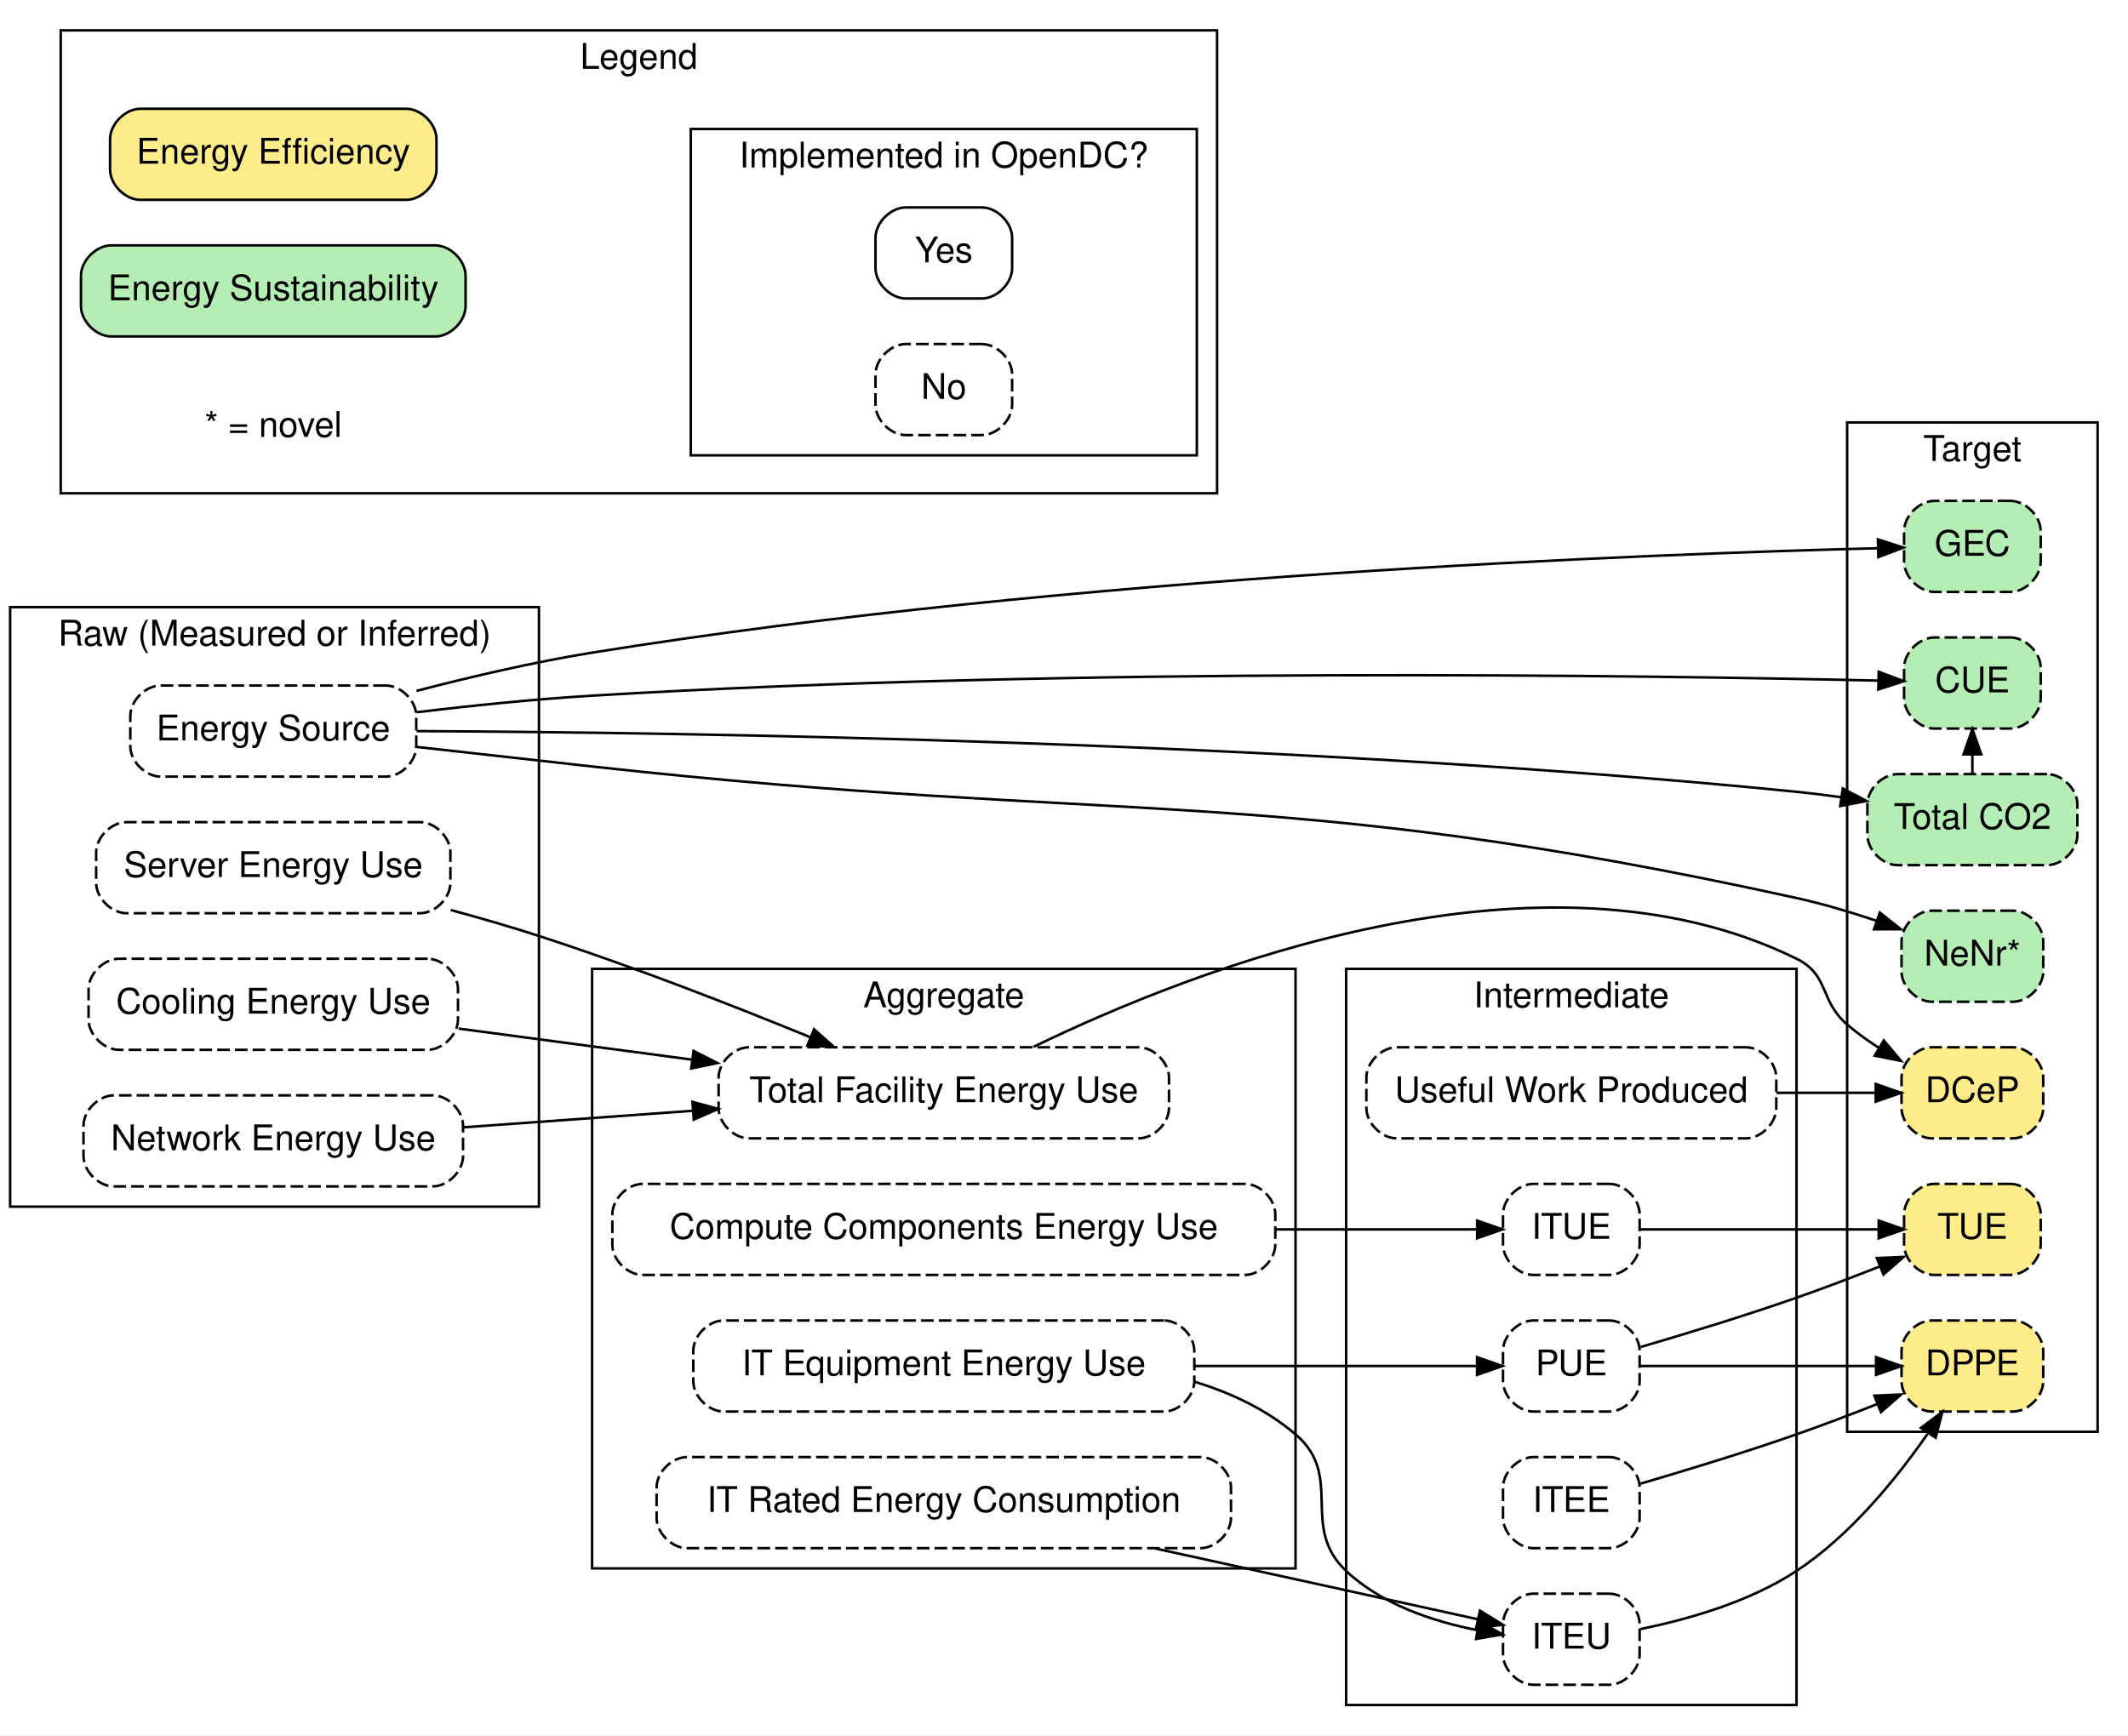
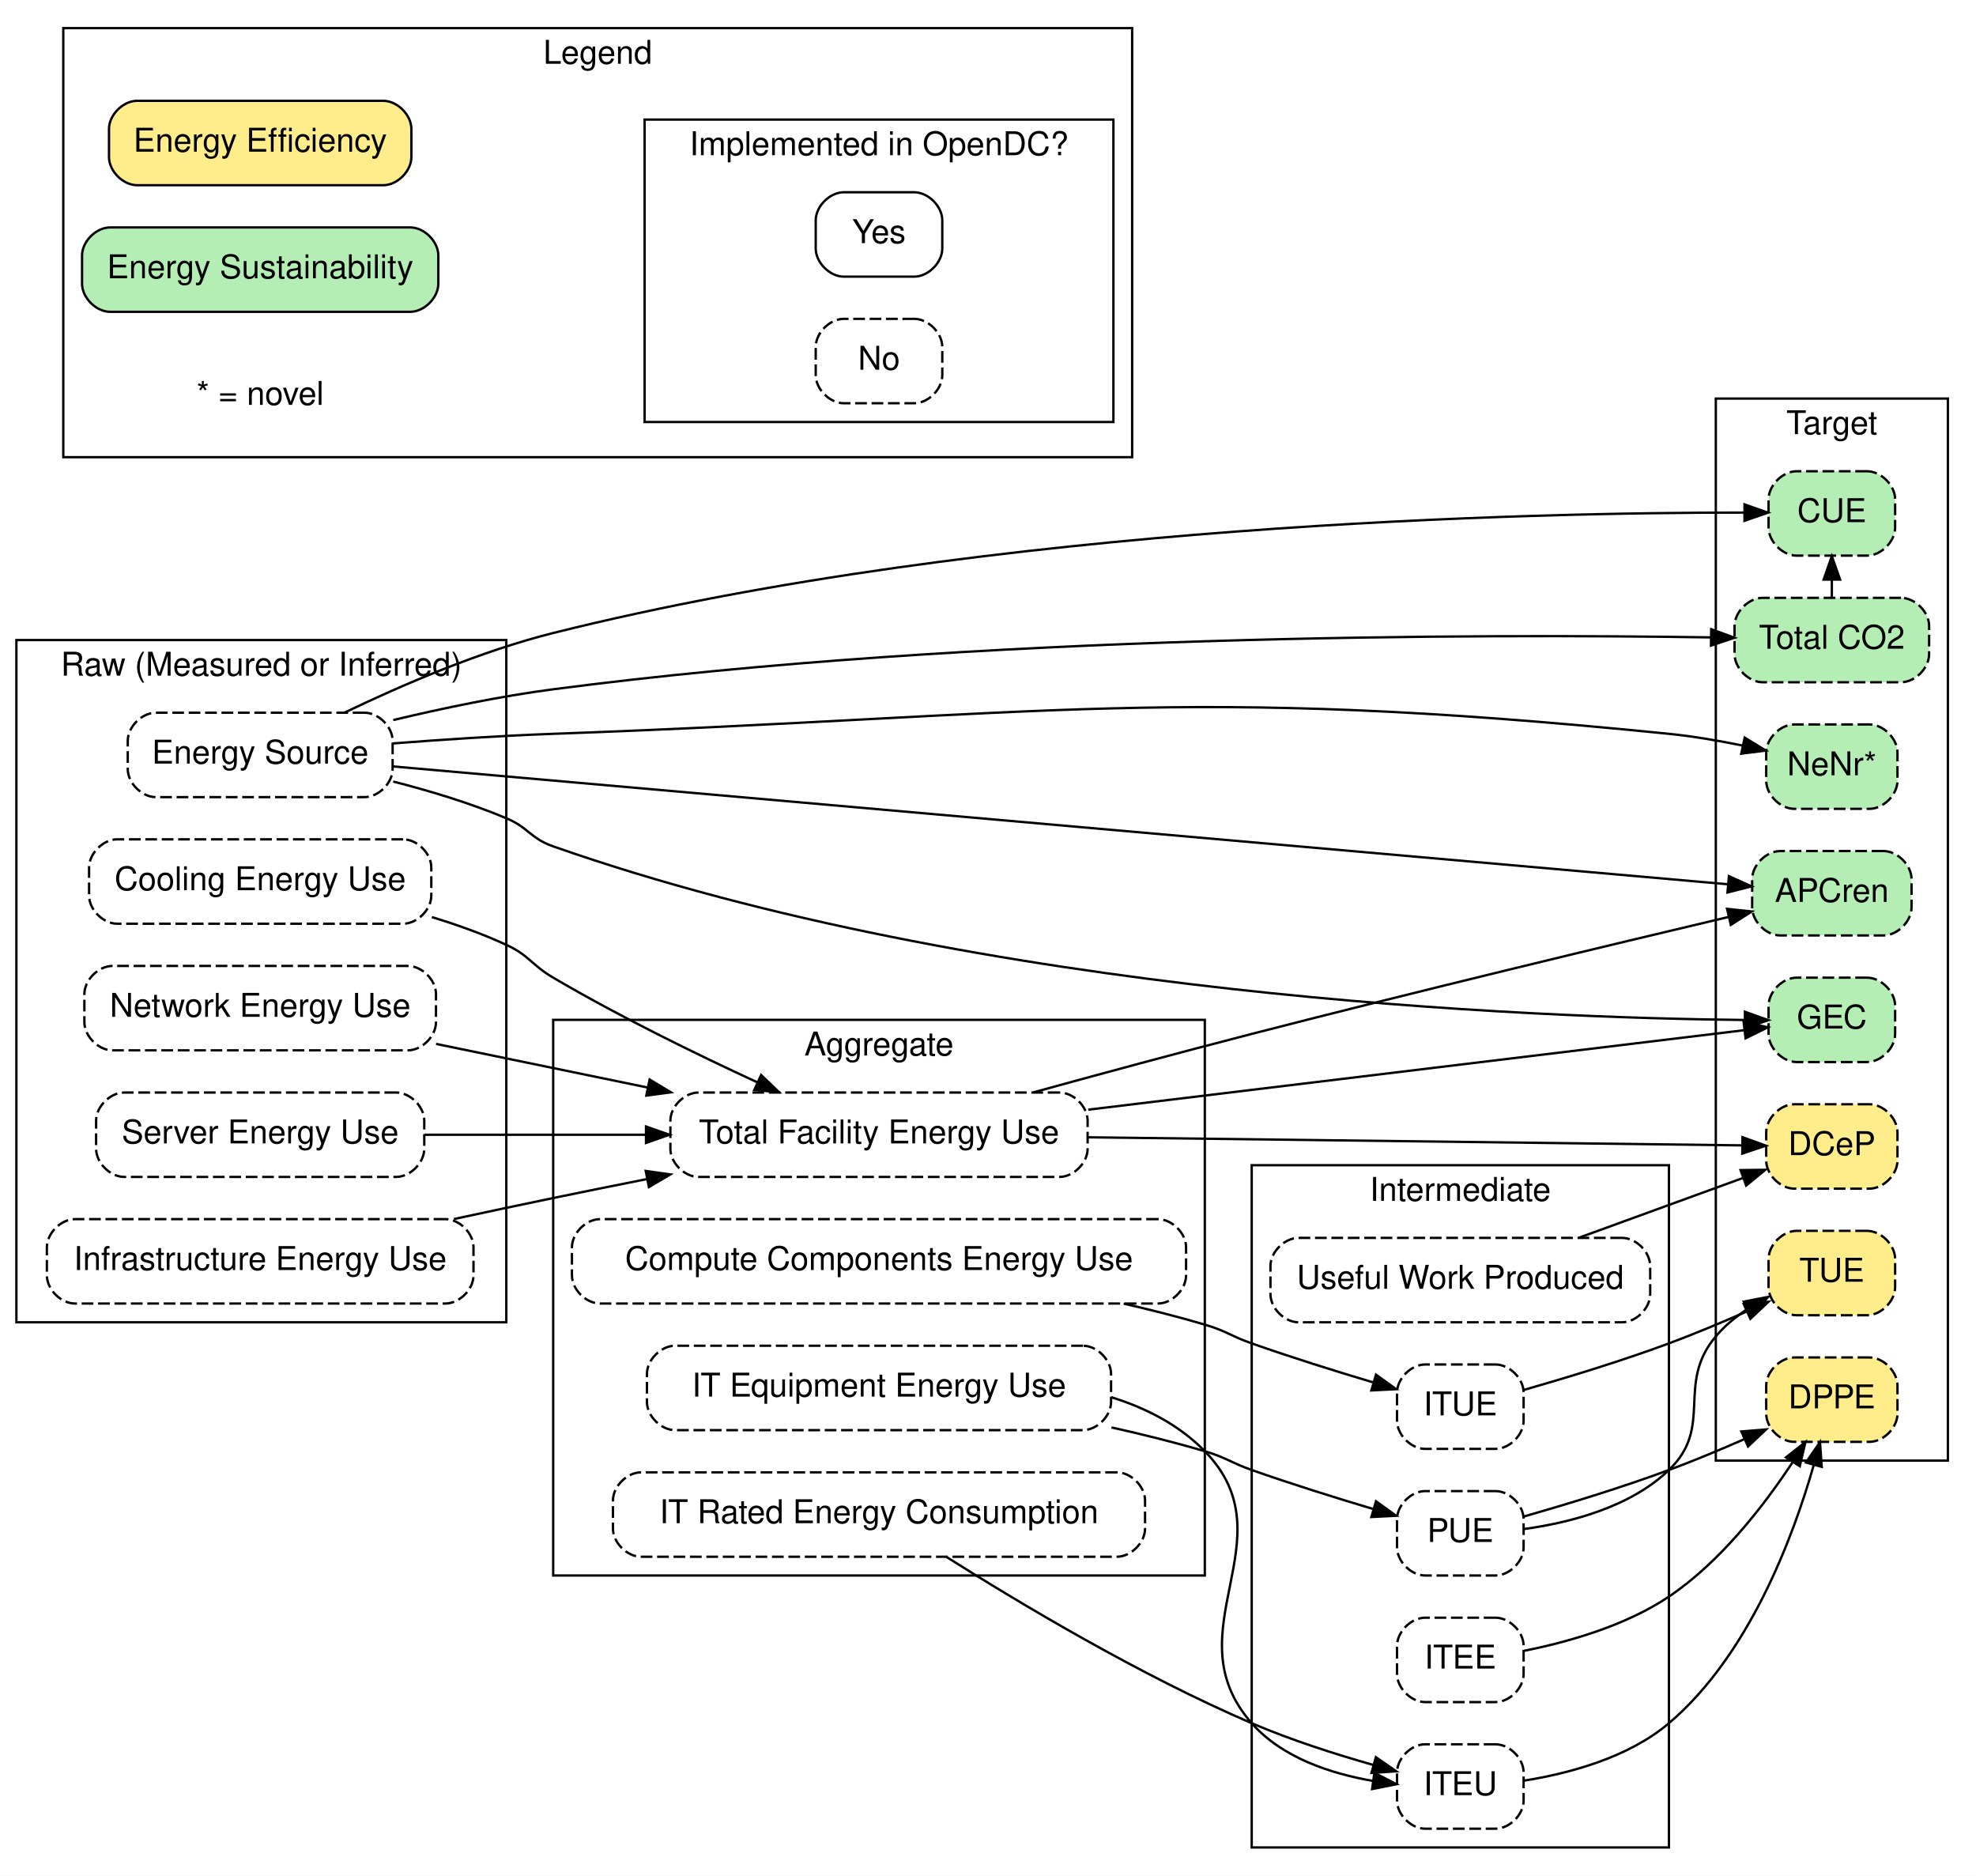
- <svg xmlns="http://www.w3.org/2000/svg" xmlns:xlink="http://www.w3.org/1999/xlink" width="841pt" height="686pt" viewBox="0.00 0.00 841.00 686.00">
-   <g id="graph0" class="graph" transform="scale(1 1) rotate(0) translate(4 682)">
-     <polygon fill="white" stroke="transparent" points="-4,4 -4,-682 837,-682 837,4 -4,4" />
+ <svg xmlns="http://www.w3.org/2000/svg" xmlns:xlink="http://www.w3.org/1999/xlink" width="843pt" height="800pt" viewBox="0.00 0.00 843.00 800.00">
+   <g id="graph0" class="graph" transform="scale(1 1) rotate(0) translate(4 796)">
+     <polygon fill="white" stroke="transparent" points="-4,4 -4,-796 839,-796 839,4 -4,4" />
    <g id="clust3" class="cluster">
-       <polygon fill="none" stroke="black" points="528,-8 528,-299 706,-299 706,-8 528,-8" />
-       <text text-anchor="middle" x="617" y="-283.8" font-family="Helvetica,Arial,sans-serif" font-size="14.00">Intermediate</text>
+       <polygon fill="none" stroke="black" points="530,-8 530,-299 708,-299 708,-8 530,-8" />
+       <text text-anchor="middle" x="619" y="-283.8" font-family="Helvetica,Arial,sans-serif" font-size="14.00">Intermediate</text>
    </g>
    <g id="clust2" class="cluster">
-       <polygon fill="none" stroke="black" points="230,-62 230,-299 508,-299 508,-62 230,-62" />
-       <text text-anchor="middle" x="369" y="-283.8" font-family="Helvetica,Arial,sans-serif" font-size="14.00">Aggregate</text>
+       <polygon fill="none" stroke="black" points="232,-124 232,-361 510,-361 510,-124 232,-124" />
+       <text text-anchor="middle" x="371" y="-345.8" font-family="Helvetica,Arial,sans-serif" font-size="14.00">Aggregate</text>
    </g>
    <g id="clust1" class="cluster">
-       <polygon fill="none" stroke="black" points="0,-205 0,-442 209,-442 209,-205 0,-205" />
-       <text text-anchor="middle" x="104.5" y="-426.8" font-family="Helvetica,Arial,sans-serif" font-size="14.00">  Raw (Measured or Inferred)  </text>
+       <polygon fill="none" stroke="black" points="3,-232 3,-523 212,-523 212,-232 3,-232" />
+       <text text-anchor="middle" x="107.5" y="-507.8" font-family="Helvetica,Arial,sans-serif" font-size="14.00">  Raw (Measured or Inferred)  </text>
    </g>
    <g id="clust4" class="cluster">
-       <polygon fill="none" stroke="black" points="726,-116 726,-515 825,-515 825,-116 726,-116" />
-       <text text-anchor="middle" x="775.5" y="-499.8" font-family="Helvetica,Arial,sans-serif" font-size="14.00">Target</text>
+       <polygon fill="none" stroke="black" points="728,-173 728,-626 827,-626 827,-173 728,-173" />
+       <text text-anchor="middle" x="777.5" y="-610.8" font-family="Helvetica,Arial,sans-serif" font-size="14.00">Target</text>
    </g>
    <g id="clust5" class="cluster">
-       <polygon fill="none" stroke="black" points="20,-487 20,-670 477,-670 477,-487 20,-487" />
-       <text text-anchor="middle" x="248.5" y="-654.8" font-family="Helvetica,Arial,sans-serif" font-size="14.00">Legend</text>
+       <polygon fill="none" stroke="black" points="23,-601 23,-784 479,-784 479,-601 23,-601" />
+       <text text-anchor="middle" x="251" y="-768.8" font-family="Helvetica,Arial,sans-serif" font-size="14.00">Legend</text>
    </g>
    <g id="clust7" class="cluster">
-       <polygon fill="none" stroke="black" points="269,-502 269,-631 469,-631 469,-502 269,-502" />
-       <text text-anchor="middle" x="369" y="-615.8" font-family="Helvetica,Arial,sans-serif" font-size="14.00">  Implemented in OpenDC?  </text>
+       <polygon fill="none" stroke="black" points="271,-616 271,-745 471,-745 471,-616 271,-616" />
+       <text text-anchor="middle" x="371" y="-729.8" font-family="Helvetica,Arial,sans-serif" font-size="14.00">  Implemented in OpenDC?  </text>
    </g>
    <g id="node1" class="node">
-       <path fill="none" stroke="black" stroke-dasharray="5,2" d="M148.5,-411C148.5,-411 59.5,-411 59.5,-411 53.5,-411 47.5,-405 47.5,-399 47.5,-399 47.5,-387 47.5,-387 47.5,-381 53.5,-375 59.5,-375 59.5,-375 148.5,-375 148.5,-375 154.5,-375 160.5,-381 160.5,-387 160.5,-387 160.5,-399 160.5,-399 160.5,-405 154.5,-411 148.5,-411" />
-       <text text-anchor="middle" x="104" y="-389.3" font-family="Helvetica,Arial,sans-serif" font-size="14.00">Energy Source</text>
+       <path fill="none" stroke="black" stroke-dasharray="5,2" d="M151.5,-492C151.5,-492 62.5,-492 62.5,-492 56.5,-492 50.5,-486 50.5,-480 50.5,-480 50.5,-468 50.5,-468 50.5,-462 56.5,-456 62.5,-456 62.5,-456 151.5,-456 151.5,-456 157.5,-456 163.5,-462 163.5,-468 163.5,-468 163.5,-480 163.5,-480 163.5,-486 157.5,-492 151.5,-492" />
+       <text text-anchor="middle" x="107" y="-470.3" font-family="Helvetica,Arial,sans-serif" font-size="14.00">Energy Source</text>
+     </g>
+     <g id="node15" class="node">
+       <g id="a_node15">
+         <a xlink:href="https://www.smartcitiescluster.eu/publications/FP7ProjectCluster-NewEnergyEfficiencyMetricsforDataCentres-task3.pdf" xlink:title="Adaptability Power Curve at Renewable Energies">
+           <path fill="#b4eeb4" stroke="black" stroke-dasharray="5,2" d="M799.5,-433C799.5,-433 755.5,-433 755.5,-433 749.5,-433 743.5,-427 743.5,-421 743.5,-421 743.5,-409 743.5,-409 743.5,-403 749.5,-397 755.5,-397 755.5,-397 799.5,-397 799.5,-397 805.5,-397 811.5,-403 811.5,-409 811.5,-409 811.5,-421 811.5,-421 811.5,-427 805.5,-433 799.5,-433" />
+           <text text-anchor="middle" x="777.5" y="-411.3" font-family="Helvetica,Arial,sans-serif" font-size="14.00">APCren</text>
+         </a>
+       </g>
+     </g>
+     <g id="edge9" class="edge">
+       <path fill="none" stroke="black" d="M163.56,-469.1C293.73,-457.61 616.24,-429.14 733.23,-418.82" />
+       <polygon fill="black" stroke="black" points="733.59,-422.3 743.25,-417.93 732.98,-415.33 733.59,-422.3" />
+     </g>
+     <g id="node18" class="node">
+       <g id="a_node18">
+         <a xlink:href="https://home.jeita.or.jp/greenit-pc/topics/release/pdf/dppe_e_DPPE_Measurement_Guidelines.pdf" xlink:title="Green Energy Coefficient">
+           <path fill="#b4eeb4" stroke="black" stroke-dasharray="5,2" d="M792.5,-379C792.5,-379 762.5,-379 762.5,-379 756.5,-379 750.5,-373 750.5,-367 750.5,-367 750.5,-355 750.5,-355 750.5,-349 756.5,-343 762.5,-343 762.5,-343 792.5,-343 792.5,-343 798.5,-343 804.5,-349 804.5,-355 804.5,-355 804.5,-367 804.5,-367 804.5,-373 798.5,-379 792.5,-379" />
+           <text text-anchor="middle" x="777.5" y="-357.3" font-family="Helvetica,Arial,sans-serif" font-size="14.00">GEC</text>
+         </a>
+       </g>
+     </g>
+     <g id="edge5" class="edge">
+       <path fill="none" stroke="black" d="M163.75,-462.65C179.65,-458.58 196.78,-453.39 212,-447 221.56,-442.99 222.22,-438.43 232,-435 415.15,-370.68 651.15,-361.86 740.28,-360.94" />
+       <polygon fill="black" stroke="black" points="740.43,-364.44 750.4,-360.87 740.38,-357.44 740.43,-364.44" />
+     </g>
+     <g id="node19" class="node">
+       <g id="a_node19">
+         <a xlink:href="https://airatwork.com/wp-content/uploads/The-Green-Grid-White-Paper-32-CUE-Usage-Guidelines.pdf" xlink:title="Carbon Usage Effectiveness">
+           <path fill="#b4eeb4" stroke="black" stroke-dasharray="5,2" d="M792.5,-595C792.5,-595 762.5,-595 762.5,-595 756.5,-595 750.5,-589 750.5,-583 750.5,-583 750.5,-571 750.5,-571 750.5,-565 756.5,-559 762.5,-559 762.5,-559 792.5,-559 792.5,-559 798.5,-559 804.5,-565 804.5,-571 804.5,-571 804.5,-583 804.5,-583 804.5,-589 798.5,-595 792.5,-595" />
+           <text text-anchor="middle" x="777.5" y="-573.3" font-family="Helvetica,Arial,sans-serif" font-size="14.00">CUE</text>
+         </a>
+       </g>
+     </g>
+     <g id="edge6" class="edge">
+       <path fill="none" stroke="black" d="M143.09,-492.1C167.4,-503.78 200.86,-518.21 232,-526 418.97,-572.79 651.79,-577.44 740.19,-577.36" />
+       <polygon fill="black" stroke="black" points="740.25,-580.86 750.24,-577.33 740.23,-573.86 740.25,-580.86" />
+     </g>
+     <g id="node20" class="node">
+       <path fill="#b4eeb4" stroke="black" stroke-dasharray="5,2" d="M807,-541C807,-541 748,-541 748,-541 742,-541 736,-535 736,-529 736,-529 736,-517 736,-517 736,-511 742,-505 748,-505 748,-505 807,-505 807,-505 813,-505 819,-511 819,-517 819,-517 819,-529 819,-529 819,-535 813,-541 807,-541" />
+       <text text-anchor="middle" x="777.5" y="-519.3" font-family="Helvetica,Arial,sans-serif" font-size="14.00">Total CO2</text>
+     </g>
+     <g id="edge7" class="edge">
+       <path fill="none" stroke="black" d="M163.78,-488.88C184.99,-493.94 209.46,-499.05 232,-502 412.55,-525.66 629.42,-525.61 725.92,-524.13" />
+       <polygon fill="black" stroke="black" points="726.04,-527.63 735.98,-523.97 725.93,-520.63 726.04,-527.63" />
+     </g>
+     <g id="node21" class="node">
+       <g id="a_node21">
+         <a xlink:title="Non-Essential Non-Renewable">
+           <path fill="#b4eeb4" stroke="black" stroke-dasharray="5,2" d="M793.5,-487C793.5,-487 761.5,-487 761.5,-487 755.5,-487 749.5,-481 749.5,-475 749.5,-475 749.5,-463 749.5,-463 749.5,-457 755.5,-451 761.5,-451 761.5,-451 793.5,-451 793.5,-451 799.5,-451 805.5,-457 805.5,-463 805.5,-463 805.5,-475 805.5,-475 805.5,-481 799.5,-487 793.5,-487" />
+           <text text-anchor="middle" x="777.5" y="-465.3" font-family="Helvetica,Arial,sans-serif" font-size="14.00">NeNr*</text>
+         </a>
+       </g>
+     </g>
+     <g id="edge8" class="edge">
+       <path fill="none" stroke="black" d="M163.51,-478.89C184.9,-480.55 209.57,-482.19 232,-483 443.42,-490.66 497.52,-504.29 708,-483 718.33,-481.96 729.39,-480.05 739.56,-477.97" />
+       <polygon fill="black" stroke="black" points="740.32,-481.38 749.36,-475.86 738.85,-474.54 740.32,-481.38" />
+     </g>
+     <g id="node2" class="node">
+       <path fill="none" stroke="black" stroke-dasharray="5,2" d="M168,-438C168,-438 46,-438 46,-438 40,-438 34,-432 34,-426 34,-426 34,-414 34,-414 34,-408 40,-402 46,-402 46,-402 168,-402 168,-402 174,-402 180,-408 180,-414 180,-414 180,-426 180,-426 180,-432 174,-438 168,-438" />
+       <text text-anchor="middle" x="107" y="-416.3" font-family="Helvetica,Arial,sans-serif" font-size="14.00">Cooling Energy Use</text>
+     </g>
+     <g id="node6" class="node">
+       <path fill="none" stroke="black" stroke-dasharray="5,2" d="M448,-330C448,-330 294,-330 294,-330 288,-330 282,-324 282,-318 282,-318 282,-306 282,-306 282,-300 288,-294 294,-294 294,-294 448,-294 448,-294 454,-294 460,-300 460,-306 460,-306 460,-318 460,-318 460,-324 454,-330 448,-330" />
+       <text text-anchor="middle" x="371" y="-308.3" font-family="Helvetica,Arial,sans-serif" font-size="14.00">Total Facility Energy Use</text>
+     </g>
+     <g id="edge1" class="edge">
+       <path fill="none" stroke="black" d="M180.22,-404.83C191.1,-401.53 202.01,-397.61 212,-393 221.85,-388.45 222.65,-384.5 232,-379 260.04,-362.52 292.72,-346.52 319.24,-334.29" />
+       <polygon fill="black" stroke="black" points="320.71,-337.47 328.35,-330.13 317.8,-331.1 320.71,-337.47" />
+     </g>
+     <g id="node3" class="node">
+       <path fill="none" stroke="black" stroke-dasharray="5,2" d="M170,-384C170,-384 44,-384 44,-384 38,-384 32,-378 32,-372 32,-372 32,-360 32,-360 32,-354 38,-348 44,-348 44,-348 170,-348 170,-348 176,-348 182,-354 182,-360 182,-360 182,-372 182,-372 182,-378 176,-384 170,-384" />
+       <text text-anchor="middle" x="107" y="-362.3" font-family="Helvetica,Arial,sans-serif" font-size="14.00">Network Energy Use</text>
+     </g>
+     <g id="edge2" class="edge">
+       <path fill="none" stroke="black" d="M182.03,-350.74C210.03,-344.97 242.36,-338.31 272.21,-332.15" />
+       <polygon fill="black" stroke="black" points="273.15,-335.54 282.23,-330.09 271.73,-328.68 273.15,-335.54" />
+     </g>
+     <g id="node4" class="node">
+       <path fill="none" stroke="black" stroke-dasharray="5,2" d="M165,-330C165,-330 49,-330 49,-330 43,-330 37,-324 37,-318 37,-318 37,-306 37,-306 37,-300 43,-294 49,-294 49,-294 165,-294 165,-294 171,-294 177,-300 177,-306 177,-306 177,-318 177,-318 177,-324 171,-330 165,-330" />
+       <text text-anchor="middle" x="107" y="-308.3" font-family="Helvetica,Arial,sans-serif" font-size="14.00">Server Energy Use</text>
+     </g>
+     <g id="edge3" class="edge">
+       <path fill="none" stroke="black" d="M177.18,-312C206.05,-312 240.11,-312 271.51,-312" />
+       <polygon fill="black" stroke="black" points="271.6,-315.5 281.6,-312 271.6,-308.5 271.6,-315.5" />
+     </g>
+     <g id="node5" class="node">
+       <path fill="none" stroke="black" stroke-dasharray="5,2" d="M186,-276C186,-276 28,-276 28,-276 22,-276 16,-270 16,-264 16,-264 16,-252 16,-252 16,-246 22,-240 28,-240 28,-240 186,-240 186,-240 192,-240 198,-246 198,-252 198,-252 198,-264 198,-264 198,-270 192,-276 186,-276" />
+       <text text-anchor="middle" x="107" y="-254.3" font-family="Helvetica,Arial,sans-serif" font-size="14.00">Infrastructure Energy Use</text>
+     </g>
+     <g id="edge4" class="edge">
+       <path fill="none" stroke="black" d="M189.66,-276.04C203.77,-279.08 218.3,-282.17 232,-285 244.86,-287.66 258.41,-290.39 271.79,-293.05" />
+       <polygon fill="black" stroke="black" points="271.48,-296.56 281.97,-295.07 272.84,-289.69 271.48,-296.56" />
+     </g>
+     <g id="edge17" class="edge">
+       <path fill="none" stroke="black" d="M436.85,-330.07C465.38,-337.91 499.31,-347.09 530,-355 601.08,-373.32 684.07,-393.21 733.35,-404.87" />
+       <polygon fill="black" stroke="black" points="732.8,-408.34 743.34,-407.23 734.41,-401.52 732.8,-408.34" />
+     </g>
+     <g id="edge14" class="edge">
+       <path fill="none" stroke="black" d="M460.27,-322.69C547.73,-333.29 677.41,-349 740.03,-356.58" />
+       <polygon fill="black" stroke="black" points="739.86,-360.09 750.21,-357.82 740.7,-353.14 739.86,-360.09" />
+     </g>
+     <g id="node22" class="node">
+       <g id="a_node22">
+         <a xlink:href="https://dl.acm.org/doi/10.1145/2367736.2367741" xlink:title="Data Center Energy Productivity">
+           <path fill="#ffec8b" stroke="black" stroke-dasharray="5,2" d="M793.5,-325C793.5,-325 761.5,-325 761.5,-325 755.5,-325 749.5,-319 749.5,-313 749.5,-313 749.5,-301 749.5,-301 749.5,-295 755.5,-289 761.5,-289 761.5,-289 793.5,-289 793.5,-289 799.5,-289 805.5,-295 805.5,-301 805.5,-301 805.5,-313 805.5,-313 805.5,-319 799.5,-325 793.5,-325" />
+           <text text-anchor="middle" x="777.5" y="-303.3" font-family="Helvetica,Arial,sans-serif" font-size="14.00">DCeP</text>
+         </a>
+       </g>
+     </g>
+     <g id="edge16" class="edge">
+       <path fill="none" stroke="black" d="M460.27,-310.91C547.29,-309.83 676.11,-308.24 739.09,-307.46" />
+       <polygon fill="black" stroke="black" points="739.38,-310.96 749.33,-307.34 739.29,-303.96 739.38,-310.96" />
+     </g>
+     <g id="node7" class="node">
+       <path fill="none" stroke="black" stroke-dasharray="5,2" d="M458,-222C458,-222 284,-222 284,-222 278,-222 272,-216 272,-210 272,-210 272,-198 272,-198 272,-192 278,-186 284,-186 284,-186 458,-186 458,-186 464,-186 470,-192 470,-198 470,-198 470,-210 470,-210 470,-216 464,-222 458,-222" />
+       <text text-anchor="middle" x="371" y="-200.3" font-family="Helvetica,Arial,sans-serif" font-size="14.00">  IT Equipment Energy Use  </text>
+     </g>
+     <g id="node11" class="node">
+       <g id="a_node11">
+         <a xlink:href="https://home.jeita.or.jp/greenit-pc/topics/release/pdf/dppe_e_DPPE_Measurement_Guidelines.pdf" xlink:title="IT Equipment Utilization">
+           <path fill="none" stroke="black" stroke-dasharray="5,2" d="M634,-52C634,-52 604,-52 604,-52 598,-52 592,-46 592,-40 592,-40 592,-28 592,-28 592,-22 598,-16 604,-16 604,-16 634,-16 634,-16 640,-16 646,-22 646,-28 646,-28 646,-40 646,-40 646,-46 640,-52 634,-52" />
+           <text text-anchor="middle" x="619" y="-30.3" font-family="Helvetica,Arial,sans-serif" font-size="14.00">ITEU</text>
+         </a>
+       </g>
+     </g>
+     <g id="edge12" class="edge">
+       <path fill="none" stroke="black" d="M470,-200.07C484.99,-195.44 499.08,-188.17 510,-177 546.58,-139.59 495.43,-100.27 530,-61 542.95,-46.29 563.68,-39.48 581.77,-36.37" />
+       <polygon fill="black" stroke="black" points="582.34,-39.83 591.76,-34.97 581.37,-32.9 582.34,-39.83" />
+     </g>
+     <g id="node14" class="node">
+       <g id="a_node14">
+         <a xlink:title="Power Usage Effectiveness ">
+           <path fill="none" stroke="black" stroke-dasharray="5,2" d="M634,-160C634,-160 604,-160 604,-160 598,-160 592,-154 592,-148 592,-148 592,-136 592,-136 592,-130 598,-124 604,-124 604,-124 634,-124 634,-124 640,-124 646,-130 646,-136 646,-136 646,-148 646,-148 646,-154 640,-160 634,-160" />
+           <text text-anchor="middle" x="619" y="-138.3" font-family="Helvetica,Arial,sans-serif" font-size="14.00">PUE</text>
+         </a>
+       </g>
+     </g>
+     <g id="edge11" class="edge">
+       <path fill="none" stroke="black" d="M470.18,-187.15C483.66,-184.15 497.24,-180.76 510,-177 519.18,-174.29 520.97,-172.18 530,-169 546.81,-163.07 565.68,-157.18 581.63,-152.42" />
+       <polygon fill="black" stroke="black" points="583.03,-155.66 591.63,-149.47 581.05,-148.94 583.03,-155.66" />
+     </g>
+     <g id="node8" class="node">
+       <path fill="none" stroke="black" stroke-dasharray="5,2" d="M472.5,-168C472.5,-168 269.5,-168 269.5,-168 263.5,-168 257.5,-162 257.5,-156 257.5,-156 257.5,-144 257.5,-144 257.5,-138 263.5,-132 269.5,-132 269.5,-132 472.5,-132 472.5,-132 478.5,-132 484.5,-138 484.5,-144 484.5,-144 484.5,-156 484.5,-156 484.5,-162 478.5,-168 472.5,-168" />
+       <text text-anchor="middle" x="371" y="-146.3" font-family="Helvetica,Arial,sans-serif" font-size="14.00">  IT Rated Energy Consumption  </text>
+     </g>
+     <g id="edge10" class="edge">
+       <path fill="none" stroke="black" d="M399.88,-131.85C430.74,-112.35 482.41,-81.42 530,-61 546.66,-53.85 565.84,-47.73 582.03,-43.14" />
+       <polygon fill="black" stroke="black" points="582.97,-46.51 591.68,-40.48 581.1,-39.77 582.97,-46.51" />
+     </g>
+     <g id="node9" class="node">
+       <path fill="none" stroke="black" stroke-dasharray="5,2" d="M490,-276C490,-276 252,-276 252,-276 246,-276 240,-270 240,-264 240,-264 240,-252 240,-252 240,-246 246,-240 252,-240 252,-240 490,-240 490,-240 496,-240 502,-246 502,-252 502,-252 502,-264 502,-264 502,-270 496,-276 490,-276" />
+       <text text-anchor="middle" x="371" y="-254.3" font-family="Helvetica,Arial,sans-serif" font-size="14.00">   Compute Components Energy Use  </text>
+     </g>
+     <g id="node10" class="node">
+       <g id="a_node10">
+         <a xlink:title="IT-Power Usage Effectiveness">
+           <path fill="none" stroke="black" stroke-dasharray="5,2" d="M634,-214C634,-214 604,-214 604,-214 598,-214 592,-208 592,-202 592,-202 592,-190 592,-190 592,-184 598,-178 604,-178 604,-178 634,-178 634,-178 640,-178 646,-184 646,-190 646,-190 646,-202 646,-202 646,-208 640,-214 634,-214" />
+           <text text-anchor="middle" x="619" y="-192.3" font-family="Helvetica,Arial,sans-serif" font-size="14.00">ITUE</text>
+         </a>
+       </g>
+     </g>
+     <g id="edge13" class="edge">
+       <path fill="none" stroke="black" d="M475.38,-239.97C487.13,-237.27 498.88,-234.28 510,-231 519.18,-228.29 520.97,-226.18 530,-223 546.81,-217.07 565.68,-211.18 581.63,-206.42" />
+       <polygon fill="black" stroke="black" points="583.03,-209.66 591.63,-203.47 581.05,-202.94 583.03,-209.66" />
    </g>
    <g id="node16" class="node">
      <g id="a_node16">
-         <a xlink:href="https://home.jeita.or.jp/greenit-pc/topics/release/pdf/dppe_e_DPPE_Measurement_Guidelines.pdf" xlink:title="Green Energy Coefficient">
-           <path fill="#b4eeb4" stroke="black" stroke-dasharray="5,2" d="M790.5,-484C790.5,-484 760.5,-484 760.5,-484 754.5,-484 748.5,-478 748.5,-472 748.5,-472 748.5,-460 748.5,-460 748.5,-454 754.5,-448 760.5,-448 760.5,-448 790.5,-448 790.5,-448 796.5,-448 802.5,-454 802.5,-460 802.5,-460 802.5,-472 802.5,-472 802.5,-478 796.5,-484 790.5,-484" />
-           <text text-anchor="middle" x="775.5" y="-462.3" font-family="Helvetica,Arial,sans-serif" font-size="14.00">GEC</text>
-         </a>
-       </g>
-     </g>
-     <g id="edge4" class="edge">
-       <path fill="none" stroke="black" d="M160.59,-408.89C182.11,-414.48 207.04,-420.29 230,-424 419.59,-454.6 650.04,-463.07 738,-465.27" />
-       <polygon fill="black" stroke="black" points="738.17,-468.78 748.25,-465.52 738.33,-461.78 738.17,-468.78" />
+         <a xlink:title="Total Power Usage Effectiveness">
+           <path fill="#ffec8b" stroke="black" stroke-dasharray="5,2" d="M792.5,-271C792.5,-271 762.5,-271 762.5,-271 756.5,-271 750.5,-265 750.5,-259 750.5,-259 750.5,-247 750.5,-247 750.5,-241 756.5,-235 762.5,-235 762.5,-235 792.5,-235 792.5,-235 798.5,-235 804.5,-241 804.5,-247 804.5,-247 804.5,-259 804.5,-259 804.5,-265 798.5,-271 792.5,-271" />
+           <text text-anchor="middle" x="777.5" y="-249.3" font-family="Helvetica,Arial,sans-serif" font-size="14.00">TUE</text>
+         </a>
+       </g>
+     </g>
+     <g id="edge22" class="edge">
+       <path fill="none" stroke="black" d="M646.06,-203.14C663.71,-208.19 687.47,-215.38 708,-223 718.9,-227.05 730.56,-231.93 741.12,-236.58" />
+       <polygon fill="black" stroke="black" points="739.88,-239.86 750.44,-240.74 742.74,-233.47 739.88,-239.86" />
    </g>
    <g id="node17" class="node">
      <g id="a_node17">
-         <a xlink:href="https://airatwork.com/wp-content/uploads/The-Green-Grid-White-Paper-32-CUE-Usage-Guidelines.pdf" xlink:title="Carbon Usage Effectiveness">
-           <path fill="#b4eeb4" stroke="black" stroke-dasharray="5,2" d="M790.5,-430C790.5,-430 760.5,-430 760.5,-430 754.5,-430 748.5,-424 748.5,-418 748.5,-418 748.5,-406 748.5,-406 748.5,-400 754.5,-394 760.5,-394 760.5,-394 790.5,-394 790.5,-394 796.5,-394 802.5,-400 802.5,-406 802.5,-406 802.5,-418 802.5,-418 802.5,-424 796.5,-430 790.5,-430" />
-           <text text-anchor="middle" x="775.5" y="-408.3" font-family="Helvetica,Arial,sans-serif" font-size="14.00">CUE</text>
-         </a>
-       </g>
-     </g>
-     <g id="edge5" class="edge">
-       <path fill="none" stroke="black" d="M160.59,-400.46C182.21,-403.04 207.22,-405.62 230,-407 421.13,-418.55 650.68,-414.95 738.2,-412.95" />
-       <polygon fill="black" stroke="black" points="738.48,-416.44 748.4,-412.71 738.32,-409.44 738.48,-416.44" />
-     </g>
-     <g id="node18" class="node">
-       <path fill="#b4eeb4" stroke="black" stroke-dasharray="5,2" d="M805,-376C805,-376 746,-376 746,-376 740,-376 734,-370 734,-364 734,-364 734,-352 734,-352 734,-346 740,-340 746,-340 746,-340 805,-340 805,-340 811,-340 817,-346 817,-352 817,-352 817,-364 817,-364 817,-370 811,-376 805,-376" />
-       <text text-anchor="middle" x="775.5" y="-354.3" font-family="Helvetica,Arial,sans-serif" font-size="14.00">Total CO2</text>
-     </g>
-     <g id="edge6" class="edge">
-       <path fill="none" stroke="black" d="M160.67,-392.99C266.95,-392.48 505.98,-388.98 706,-369 711.76,-368.42 717.77,-367.68 723.73,-366.84" />
-       <polygon fill="black" stroke="black" points="724.29,-370.3 733.67,-365.37 723.27,-363.37 724.29,-370.3" />
-     </g>
-     <g id="node19" class="node">
-       <g id="a_node19">
-         <a xlink:title="Non-Essential Non-Renewable">
-           <path fill="#b4eeb4" stroke="black" stroke-dasharray="5,2" d="M791.5,-322C791.5,-322 759.5,-322 759.5,-322 753.5,-322 747.5,-316 747.5,-310 747.5,-310 747.5,-298 747.5,-298 747.5,-292 753.5,-286 759.5,-286 759.5,-286 791.5,-286 791.5,-286 797.5,-286 803.5,-292 803.5,-298 803.5,-298 803.5,-310 803.5,-310 803.5,-316 797.5,-322 791.5,-322" />
-           <text text-anchor="middle" x="775.5" y="-300.3" font-family="Helvetica,Arial,sans-serif" font-size="14.00">NeNr*</text>
-         </a>
-       </g>
-     </g>
-     <g id="edge7" class="edge">
-       <path fill="none" stroke="black" d="M160.69,-386.73C182.33,-384.3 207.32,-381.51 230,-379 441.52,-355.6 498.15,-372.69 706,-327 716.38,-324.72 727.4,-321.43 737.49,-318.04" />
-       <polygon fill="black" stroke="black" points="738.92,-321.25 747.22,-314.66 736.62,-314.64 738.92,-321.25" />
-     </g>
-     <g id="node2" class="node">
-       <path fill="none" stroke="black" stroke-dasharray="5,2" d="M165,-303C165,-303 43,-303 43,-303 37,-303 31,-297 31,-291 31,-291 31,-279 31,-279 31,-273 37,-267 43,-267 43,-267 165,-267 165,-267 171,-267 177,-273 177,-279 177,-279 177,-291 177,-291 177,-297 171,-303 165,-303" />
-       <text text-anchor="middle" x="104" y="-281.3" font-family="Helvetica,Arial,sans-serif" font-size="14.00">Cooling Energy Use</text>
-     </g>
-     <g id="node5" class="node">
-       <path fill="none" stroke="black" stroke-dasharray="5,2" d="M446,-268C446,-268 292,-268 292,-268 286,-268 280,-262 280,-256 280,-256 280,-244 280,-244 280,-238 286,-232 292,-232 292,-232 446,-232 446,-232 452,-232 458,-238 458,-244 458,-244 458,-256 458,-256 458,-262 452,-268 446,-268" />
-       <text text-anchor="middle" x="369" y="-246.3" font-family="Helvetica,Arial,sans-serif" font-size="14.00">Total Facility Energy Use</text>
-     </g>
-     <g id="edge1" class="edge">
-       <path fill="none" stroke="black" d="M177.21,-275.39C205.63,-271.61 238.72,-267.2 269.29,-263.14" />
-       <polygon fill="black" stroke="black" points="270.09,-266.56 279.54,-261.77 269.17,-259.62 270.09,-266.56" />
-     </g>
-     <g id="node3" class="node">
-       <path fill="none" stroke="black" stroke-dasharray="5,2" d="M167,-249C167,-249 41,-249 41,-249 35,-249 29,-243 29,-237 29,-237 29,-225 29,-225 29,-219 35,-213 41,-213 41,-213 167,-213 167,-213 173,-213 179,-219 179,-225 179,-225 179,-237 179,-237 179,-243 173,-249 167,-249" />
-       <text text-anchor="middle" x="104" y="-227.3" font-family="Helvetica,Arial,sans-serif" font-size="14.00">Network Energy Use</text>
-     </g>
-     <g id="edge2" class="edge">
-       <path fill="none" stroke="black" d="M179.31,-236.37C207.42,-238.4 239.87,-240.74 269.84,-242.91" />
-       <polygon fill="black" stroke="black" points="269.67,-246.41 279.9,-243.64 270.18,-239.42 269.67,-246.41" />
-     </g>
-     <g id="node4" class="node">
-       <path fill="none" stroke="black" stroke-dasharray="5,2" d="M162,-357C162,-357 46,-357 46,-357 40,-357 34,-351 34,-345 34,-345 34,-333 34,-333 34,-327 40,-321 46,-321 46,-321 162,-321 162,-321 168,-321 174,-327 174,-333 174,-333 174,-345 174,-345 174,-351 168,-357 162,-357" />
-       <text text-anchor="middle" x="104" y="-335.3" font-family="Helvetica,Arial,sans-serif" font-size="14.00">Server Energy Use</text>
-     </g>
-     <g id="edge3" class="edge">
-       <path fill="none" stroke="black" d="M174.14,-322.27C185.84,-319.09 197.82,-315.62 209,-312 245.4,-300.22 285.54,-284.55 316.38,-271.91" />
-       <polygon fill="black" stroke="black" points="317.73,-275.14 325.64,-268.09 315.06,-268.67 317.73,-275.14" />
-     </g>
-     <g id="node20" class="node">
-       <g id="a_node20">
-         <a xlink:href="https://dl.acm.org/doi/10.1145/2367736.2367741" xlink:title="Data Center Energy Productivity">
-           <path fill="#ffec8b" stroke="black" stroke-dasharray="5,2" d="M791.5,-268C791.5,-268 759.5,-268 759.5,-268 753.5,-268 747.5,-262 747.5,-256 747.5,-256 747.5,-244 747.5,-244 747.5,-238 753.5,-232 759.5,-232 759.5,-232 791.5,-232 791.5,-232 797.5,-232 803.5,-238 803.5,-244 803.5,-244 803.5,-256 803.5,-256 803.5,-262 797.5,-268 791.5,-268" />
-           <text text-anchor="middle" x="775.5" y="-246.3" font-family="Helvetica,Arial,sans-serif" font-size="14.00">DCeP</text>
-         </a>
-       </g>
-     </g>
-     <g id="edge13" class="edge">
-       <path fill="none" stroke="black" d="M404.41,-268.15C467.58,-298.8 604.81,-352.83 706,-303 719.08,-296.56 714.96,-286.52 726,-277 729.87,-273.66 734.22,-270.55 738.68,-267.71" />
-       <polygon fill="black" stroke="black" points="740.48,-270.71 747.3,-262.61 736.91,-264.69 740.48,-270.71" />
-     </g>
-     <g id="node6" class="node">
-       <path fill="none" stroke="black" stroke-dasharray="5,2" d="M456,-160C456,-160 282,-160 282,-160 276,-160 270,-154 270,-148 270,-148 270,-136 270,-136 270,-130 276,-124 282,-124 282,-124 456,-124 456,-124 462,-124 468,-130 468,-136 468,-136 468,-148 468,-148 468,-154 462,-160 456,-160" />
-       <text text-anchor="middle" x="369" y="-138.3" font-family="Helvetica,Arial,sans-serif" font-size="14.00">  IT Equipment Energy Use  </text>
-     </g>
-     <g id="node10" class="node">
-       <g id="a_node10">
-         <a xlink:href="https://home.jeita.or.jp/greenit-pc/topics/release/pdf/dppe_e_DPPE_Measurement_Guidelines.pdf" xlink:title="IT Equipment Utilization">
-           <path fill="none" stroke="black" stroke-dasharray="5,2" d="M632,-52C632,-52 602,-52 602,-52 596,-52 590,-46 590,-40 590,-40 590,-28 590,-28 590,-22 596,-16 602,-16 602,-16 632,-16 632,-16 638,-16 644,-22 644,-28 644,-28 644,-40 644,-40 644,-46 638,-52 632,-52" />
-           <text text-anchor="middle" x="617" y="-30.3" font-family="Helvetica,Arial,sans-serif" font-size="14.00">ITEU</text>
-         </a>
-       </g>
-     </g>
-     <g id="edge10" class="edge">
-       <path fill="none" stroke="black" d="M468.13,-135.77C482.66,-131.34 496.56,-124.73 508,-115 527.5,-98.42 509.39,-78.57 528,-61 541.98,-47.79 562.27,-41.03 579.85,-37.58" />
-       <polygon fill="black" stroke="black" points="580.53,-41.02 589.81,-35.91 579.37,-34.11 580.53,-41.02" />
+         <a xlink:href="https://home.jeita.or.jp/greenit-pc/topics/release/pdf/dppe_e_DPPE_Measurement_Guidelines.pdf" xlink:title="Data Center Performance Per Energy">
+           <path fill="#ffec8b" stroke="black" stroke-dasharray="5,2" d="M793.5,-217C793.5,-217 761.5,-217 761.5,-217 755.5,-217 749.5,-211 749.5,-205 749.5,-205 749.5,-193 749.5,-193 749.5,-187 755.5,-181 761.5,-181 761.5,-181 793.5,-181 793.5,-181 799.5,-181 805.5,-187 805.5,-193 805.5,-193 805.5,-205 805.5,-205 805.5,-211 799.5,-217 793.5,-217" />
+           <text text-anchor="middle" x="777.5" y="-195.3" font-family="Helvetica,Arial,sans-serif" font-size="14.00">DPPE</text>
+         </a>
+       </g>
+     </g>
+     <g id="edge21" class="edge">
+       <path fill="none" stroke="black" d="M646.12,-36.49C665.16,-39.52 690.58,-46.21 708,-61 742.07,-89.93 760.85,-139.89 769.78,-171.1" />
+       <polygon fill="black" stroke="black" points="766.45,-172.18 772.44,-180.91 773.2,-170.34 766.45,-172.18" />
+     </g>
+     <g id="node12" class="node">
+       <g id="a_node12">
+         <a xlink:href="https://home.jeita.or.jp/greenit-pc/topics/release/pdf/dppe_e_DPPE_Measurement_Guidelines.pdf" xlink:title="IT Equipment Energy">
+           <path fill="none" stroke="black" stroke-dasharray="5,2" d="M634,-106C634,-106 604,-106 604,-106 598,-106 592,-100 592,-94 592,-94 592,-82 592,-82 592,-76 598,-70 604,-70 604,-70 634,-70 634,-70 640,-70 646,-76 646,-82 646,-82 646,-94 646,-94 646,-100 640,-106 634,-106" />
+           <text text-anchor="middle" x="619" y="-84.3" font-family="Helvetica,Arial,sans-serif" font-size="14.00">ITEE</text>
+         </a>
+       </g>
+     </g>
+     <g id="edge20" class="edge">
+       <path fill="none" stroke="black" d="M646,-91.84C664.51,-95.51 689.3,-102.42 708,-115 730,-129.8 748.54,-153.77 760.76,-172.32" />
+       <polygon fill="black" stroke="black" points="757.92,-174.37 766.24,-180.93 763.82,-170.61 757.92,-174.37" />
    </g>
    <g id="node13" class="node">
-       <g id="a_node13">
-         <a xlink:title="Power Usage Effectiveness ">
-           <path fill="none" stroke="black" stroke-dasharray="5,2" d="M632,-160C632,-160 602,-160 602,-160 596,-160 590,-154 590,-148 590,-148 590,-136 590,-136 590,-130 596,-124 602,-124 602,-124 632,-124 632,-124 638,-124 644,-130 644,-136 644,-136 644,-148 644,-148 644,-154 638,-160 632,-160" />
-           <text text-anchor="middle" x="617" y="-138.3" font-family="Helvetica,Arial,sans-serif" font-size="14.00">PUE</text>
-         </a>
-       </g>
-     </g>
-     <g id="edge9" class="edge">
-       <path fill="none" stroke="black" d="M468.29,-142C507.5,-142 550.21,-142 579.57,-142" />
-       <polygon fill="black" stroke="black" points="579.75,-145.5 589.75,-142 579.75,-138.5 579.75,-145.5" />
-     </g>
-     <g id="node7" class="node">
-       <path fill="none" stroke="black" stroke-dasharray="5,2" d="M470.5,-106C470.5,-106 267.5,-106 267.5,-106 261.5,-106 255.5,-100 255.5,-94 255.5,-94 255.5,-82 255.5,-82 255.5,-76 261.5,-70 267.5,-70 267.5,-70 470.5,-70 470.5,-70 476.5,-70 482.5,-76 482.5,-82 482.5,-82 482.5,-94 482.5,-94 482.5,-100 476.5,-106 470.5,-106" />
-       <text text-anchor="middle" x="369" y="-84.3" font-family="Helvetica,Arial,sans-serif" font-size="14.00">  IT Rated Energy Consumption  </text>
-     </g>
-     <g id="edge8" class="edge">
-       <path fill="none" stroke="black" d="M452.26,-69.94C495.67,-60.41 546.73,-49.21 580.14,-41.87" />
-       <polygon fill="black" stroke="black" points="580.9,-45.29 589.92,-39.73 579.4,-38.45 580.9,-45.29" />
-     </g>
-     <g id="node8" class="node">
-       <path fill="none" stroke="black" stroke-dasharray="5,2" d="M488,-214C488,-214 250,-214 250,-214 244,-214 238,-208 238,-202 238,-202 238,-190 238,-190 238,-184 244,-178 250,-178 250,-178 488,-178 488,-178 494,-178 500,-184 500,-190 500,-190 500,-202 500,-202 500,-208 494,-214 488,-214" />
-       <text text-anchor="middle" x="369" y="-192.3" font-family="Helvetica,Arial,sans-serif" font-size="14.00">   Compute Components Energy Use  </text>
-     </g>
-     <g id="node9" class="node">
-       <g id="a_node9">
-         <a xlink:title="IT-Power Usage Effectiveness">
-           <path fill="none" stroke="black" stroke-dasharray="5,2" d="M632,-214C632,-214 602,-214 602,-214 596,-214 590,-208 590,-202 590,-202 590,-190 590,-190 590,-184 596,-178 602,-178 602,-178 632,-178 632,-178 638,-178 644,-184 644,-190 644,-190 644,-202 644,-202 644,-208 638,-214 632,-214" />
-           <text text-anchor="middle" x="617" y="-192.3" font-family="Helvetica,Arial,sans-serif" font-size="14.00">ITUE</text>
-         </a>
-       </g>
-     </g>
-     <g id="edge11" class="edge">
-       <path fill="none" stroke="black" d="M500.2,-196C529.39,-196 558.03,-196 579.52,-196" />
-       <polygon fill="black" stroke="black" points="579.78,-199.5 589.78,-196 579.78,-192.5 579.78,-199.5" />
-     </g>
-     <g id="node14" class="node">
-       <g id="a_node14">
-         <a xlink:title="Total Power Usage Effectiveness">
-           <path fill="#ffec8b" stroke="black" stroke-dasharray="5,2" d="M790.5,-214C790.5,-214 760.5,-214 760.5,-214 754.5,-214 748.5,-208 748.5,-202 748.5,-202 748.5,-190 748.5,-190 748.5,-184 754.5,-178 760.5,-178 760.5,-178 790.5,-178 790.5,-178 796.5,-178 802.5,-184 802.5,-190 802.5,-190 802.5,-202 802.5,-202 802.5,-208 796.5,-214 790.5,-214" />
-           <text text-anchor="middle" x="775.5" y="-192.3" font-family="Helvetica,Arial,sans-serif" font-size="14.00">TUE</text>
-         </a>
-       </g>
+       <path fill="none" stroke="black" stroke-dasharray="5,2" d="M688,-268C688,-268 550,-268 550,-268 544,-268 538,-262 538,-256 538,-256 538,-244 538,-244 538,-238 544,-232 550,-232 550,-232 688,-232 688,-232 694,-232 700,-238 700,-244 700,-244 700,-256 700,-256 700,-262 694,-268 688,-268" />
+       <text text-anchor="middle" x="619" y="-246.3" font-family="Helvetica,Arial,sans-serif" font-size="14.00">Useful Work Produced</text>
+     </g>
+     <g id="edge15" class="edge">
+       <path fill="none" stroke="black" d="M669.52,-268.04C692.25,-276.31 718.73,-285.96 739.66,-293.58" />
+       <polygon fill="black" stroke="black" points="738.56,-296.91 749.15,-297.04 740.95,-290.33 738.56,-296.91" />
    </g>
    <g id="edge18" class="edge">
-       <path fill="none" stroke="black" d="M644.19,-196C670,-196 709.63,-196 738.41,-196" />
-       <polygon fill="black" stroke="black" points="738.48,-199.5 748.48,-196 738.48,-192.5 738.48,-199.5" />
-     </g>
-     <g id="node15" class="node">
-       <g id="a_node15">
-         <a xlink:href="https://home.jeita.or.jp/greenit-pc/topics/release/pdf/dppe_e_DPPE_Measurement_Guidelines.pdf" xlink:title="Data Center Performance Per Energy">
-           <path fill="#ffec8b" stroke="black" stroke-dasharray="5,2" d="M791.5,-160C791.5,-160 759.5,-160 759.5,-160 753.5,-160 747.5,-154 747.5,-148 747.5,-148 747.5,-136 747.5,-136 747.5,-130 753.5,-124 759.5,-124 759.5,-124 791.5,-124 791.5,-124 797.5,-124 803.5,-130 803.5,-136 803.5,-136 803.5,-148 803.5,-148 803.5,-154 797.5,-160 791.5,-160" />
-           <text text-anchor="middle" x="775.5" y="-138.3" font-family="Helvetica,Arial,sans-serif" font-size="14.00">DPPE</text>
-         </a>
-       </g>
-     </g>
-     <g id="edge17" class="edge">
-       <path fill="none" stroke="black" d="M644.33,-38.02C662.76,-41.76 687.33,-48.68 706,-61 727.21,-74.99 745.45,-97.43 757.76,-115.14" />
-       <polygon fill="black" stroke="black" points="755.17,-117.55 763.65,-123.9 760.98,-113.65 755.17,-117.55" />
-     </g>
-     <g id="node11" class="node">
-       <g id="a_node11">
-         <a xlink:href="https://home.jeita.or.jp/greenit-pc/topics/release/pdf/dppe_e_DPPE_Measurement_Guidelines.pdf" xlink:title="IT Equipment Energy">
-           <path fill="none" stroke="black" stroke-dasharray="5,2" d="M632,-106C632,-106 602,-106 602,-106 596,-106 590,-100 590,-94 590,-94 590,-82 590,-82 590,-76 596,-70 602,-70 602,-70 632,-70 632,-70 638,-70 644,-76 644,-82 644,-82 644,-94 644,-94 644,-100 638,-106 632,-106" />
-           <text text-anchor="middle" x="617" y="-84.3" font-family="Helvetica,Arial,sans-serif" font-size="14.00">ITEE</text>
-         </a>
-       </g>
-     </g>
-     <g id="edge16" class="edge">
-       <path fill="none" stroke="black" d="M644.36,-95.5C661.93,-100.65 685.49,-107.82 706,-115 716.42,-118.65 727.61,-122.91 737.86,-126.95" />
-       <polygon fill="black" stroke="black" points="736.76,-130.28 747.35,-130.74 739.36,-123.78 736.76,-130.28" />
-     </g>
-     <g id="node12" class="node">
-       <path fill="none" stroke="black" stroke-dasharray="5,2" d="M686,-268C686,-268 548,-268 548,-268 542,-268 536,-262 536,-256 536,-256 536,-244 536,-244 536,-238 542,-232 548,-232 548,-232 686,-232 686,-232 692,-232 698,-238 698,-244 698,-244 698,-256 698,-256 698,-262 692,-268 686,-268" />
-       <text text-anchor="middle" x="617" y="-246.3" font-family="Helvetica,Arial,sans-serif" font-size="14.00">Useful Work Produced</text>
-     </g>
-     <g id="edge12" class="edge">
-       <path fill="none" stroke="black" d="M698.08,-250C711.67,-250 725.19,-250 736.99,-250" />
-       <polygon fill="black" stroke="black" points="737.3,-253.5 747.3,-250 737.3,-246.5 737.3,-253.5" />
-     </g>
-     <g id="edge14" class="edge">
-       <path fill="none" stroke="black" d="M644.36,-149.5C661.93,-154.65 685.49,-161.82 706,-169 716.81,-172.78 728.44,-177.22 738.99,-181.4" />
-       <polygon fill="black" stroke="black" points="737.75,-184.67 748.33,-185.13 740.35,-178.17 737.75,-184.67" />
-     </g>
-     <g id="edge15" class="edge">
-       <path fill="none" stroke="black" d="M644.19,-142C669.69,-142 708.68,-142 737.37,-142" />
-       <polygon fill="black" stroke="black" points="737.43,-145.5 747.43,-142 737.43,-138.5 737.43,-145.5" />
+       <path fill="none" stroke="black" d="M646.27,-143.83C665.64,-146.5 691.41,-153.05 708,-169 727.36,-187.6 710.7,-205.47 728,-226 731.82,-230.53 736.6,-234.45 741.67,-237.78" />
+       <polygon fill="black" stroke="black" points="739.93,-240.82 750.33,-242.83 743.46,-234.77 739.93,-240.82" />
    </g>
    <g id="edge19" class="edge">
-       <path fill="none" stroke="black" d="M775.5,-376.14C775.5,-378.62 775.5,-381.1 775.5,-383.59" />
-       <polygon fill="black" stroke="black" points="772,-383.79 775.5,-393.79 779,-383.79 772,-383.79" />
-     </g>
-     <g id="node21" class="node">
-       <path fill="#ffec8b" stroke="black" d="M156.5,-639C156.5,-639 51.5,-639 51.5,-639 45.5,-639 39.5,-633 39.5,-627 39.5,-627 39.5,-615 39.5,-615 39.5,-609 45.5,-603 51.5,-603 51.5,-603 156.5,-603 156.5,-603 162.5,-603 168.5,-609 168.5,-615 168.5,-615 168.5,-627 168.5,-627 168.5,-633 162.5,-639 156.5,-639" />
-       <text text-anchor="middle" x="104" y="-617.3" font-family="Helvetica,Arial,sans-serif" font-size="14.00">Energy Efficiency</text>
-     </g>
-     <g id="node22" class="node">
-       <path fill="#b4eeb4" stroke="black" d="M168,-585C168,-585 40,-585 40,-585 34,-585 28,-579 28,-573 28,-573 28,-561 28,-561 28,-555 34,-549 40,-549 40,-549 168,-549 168,-549 174,-549 180,-555 180,-561 180,-561 180,-573 180,-573 180,-579 174,-585 168,-585" />
-       <text text-anchor="middle" x="104" y="-563.3" font-family="Helvetica,Arial,sans-serif" font-size="14.00">Energy Sustainability</text>
+       <path fill="none" stroke="black" d="M646.06,-149.14C663.71,-154.19 687.47,-161.38 708,-169 718.62,-172.94 729.97,-177.68 740.3,-182.22" />
+       <polygon fill="black" stroke="black" points="738.9,-185.43 749.46,-186.3 741.75,-179.03 738.9,-185.43" />
+     </g>
+     <g id="edge23" class="edge">
+       <path fill="none" stroke="black" d="M777.5,-541.14C777.5,-543.62 777.5,-546.1 777.5,-548.59" />
+       <polygon fill="black" stroke="black" points="774,-548.79 777.5,-558.79 781,-548.79 774,-548.79" />
    </g>
    <g id="node23" class="node">
-       <text text-anchor="middle" x="104" y="-509.3" font-family="Helvetica,Arial,sans-serif" font-size="14.00">* = novel</text>
+       <path fill="#ffec8b" stroke="black" d="M159.5,-753C159.5,-753 54.5,-753 54.5,-753 48.5,-753 42.5,-747 42.5,-741 42.5,-741 42.5,-729 42.5,-729 42.5,-723 48.5,-717 54.5,-717 54.5,-717 159.5,-717 159.5,-717 165.5,-717 171.5,-723 171.5,-729 171.5,-729 171.5,-741 171.5,-741 171.5,-747 165.5,-753 159.5,-753" />
+       <text text-anchor="middle" x="107" y="-731.3" font-family="Helvetica,Arial,sans-serif" font-size="14.00">Energy Efficiency</text>
    </g>
    <g id="node24" class="node">
-       <path fill="none" stroke="black" d="M384,-600C384,-600 354,-600 354,-600 348,-600 342,-594 342,-588 342,-588 342,-576 342,-576 342,-570 348,-564 354,-564 354,-564 384,-564 384,-564 390,-564 396,-570 396,-576 396,-576 396,-588 396,-588 396,-594 390,-600 384,-600" />
-       <text text-anchor="middle" x="369" y="-578.3" font-family="Helvetica,Arial,sans-serif" font-size="14.00">Yes</text>
+       <path fill="#b4eeb4" stroke="black" d="M171,-699C171,-699 43,-699 43,-699 37,-699 31,-693 31,-687 31,-687 31,-675 31,-675 31,-669 37,-663 43,-663 43,-663 171,-663 171,-663 177,-663 183,-669 183,-675 183,-675 183,-687 183,-687 183,-693 177,-699 171,-699" />
+       <text text-anchor="middle" x="107" y="-677.3" font-family="Helvetica,Arial,sans-serif" font-size="14.00">Energy Sustainability</text>
    </g>
    <g id="node25" class="node">
-       <path fill="none" stroke="black" stroke-dasharray="5,2" d="M384,-546C384,-546 354,-546 354,-546 348,-546 342,-540 342,-534 342,-534 342,-522 342,-522 342,-516 348,-510 354,-510 354,-510 384,-510 384,-510 390,-510 396,-516 396,-522 396,-522 396,-534 396,-534 396,-540 390,-546 384,-546" />
-       <text text-anchor="middle" x="369" y="-524.3" font-family="Helvetica,Arial,sans-serif" font-size="14.00">No</text>
+       <text text-anchor="middle" x="107" y="-623.3" font-family="Helvetica,Arial,sans-serif" font-size="14.00">* = novel</text>
+     </g>
+     <g id="node26" class="node">
+       <path fill="none" stroke="black" d="M386,-714C386,-714 356,-714 356,-714 350,-714 344,-708 344,-702 344,-702 344,-690 344,-690 344,-684 350,-678 356,-678 356,-678 386,-678 386,-678 392,-678 398,-684 398,-690 398,-690 398,-702 398,-702 398,-708 392,-714 386,-714" />
+       <text text-anchor="middle" x="371" y="-692.3" font-family="Helvetica,Arial,sans-serif" font-size="14.00">Yes</text>
+     </g>
+     <g id="node27" class="node">
+       <path fill="none" stroke="black" stroke-dasharray="5,2" d="M386,-660C386,-660 356,-660 356,-660 350,-660 344,-654 344,-648 344,-648 344,-636 344,-636 344,-630 350,-624 356,-624 356,-624 386,-624 386,-624 392,-624 398,-630 398,-636 398,-636 398,-648 398,-648 398,-654 392,-660 386,-660" />
+       <text text-anchor="middle" x="371" y="-638.3" font-family="Helvetica,Arial,sans-serif" font-size="14.00">No</text>
    </g>
  </g>
</svg>
